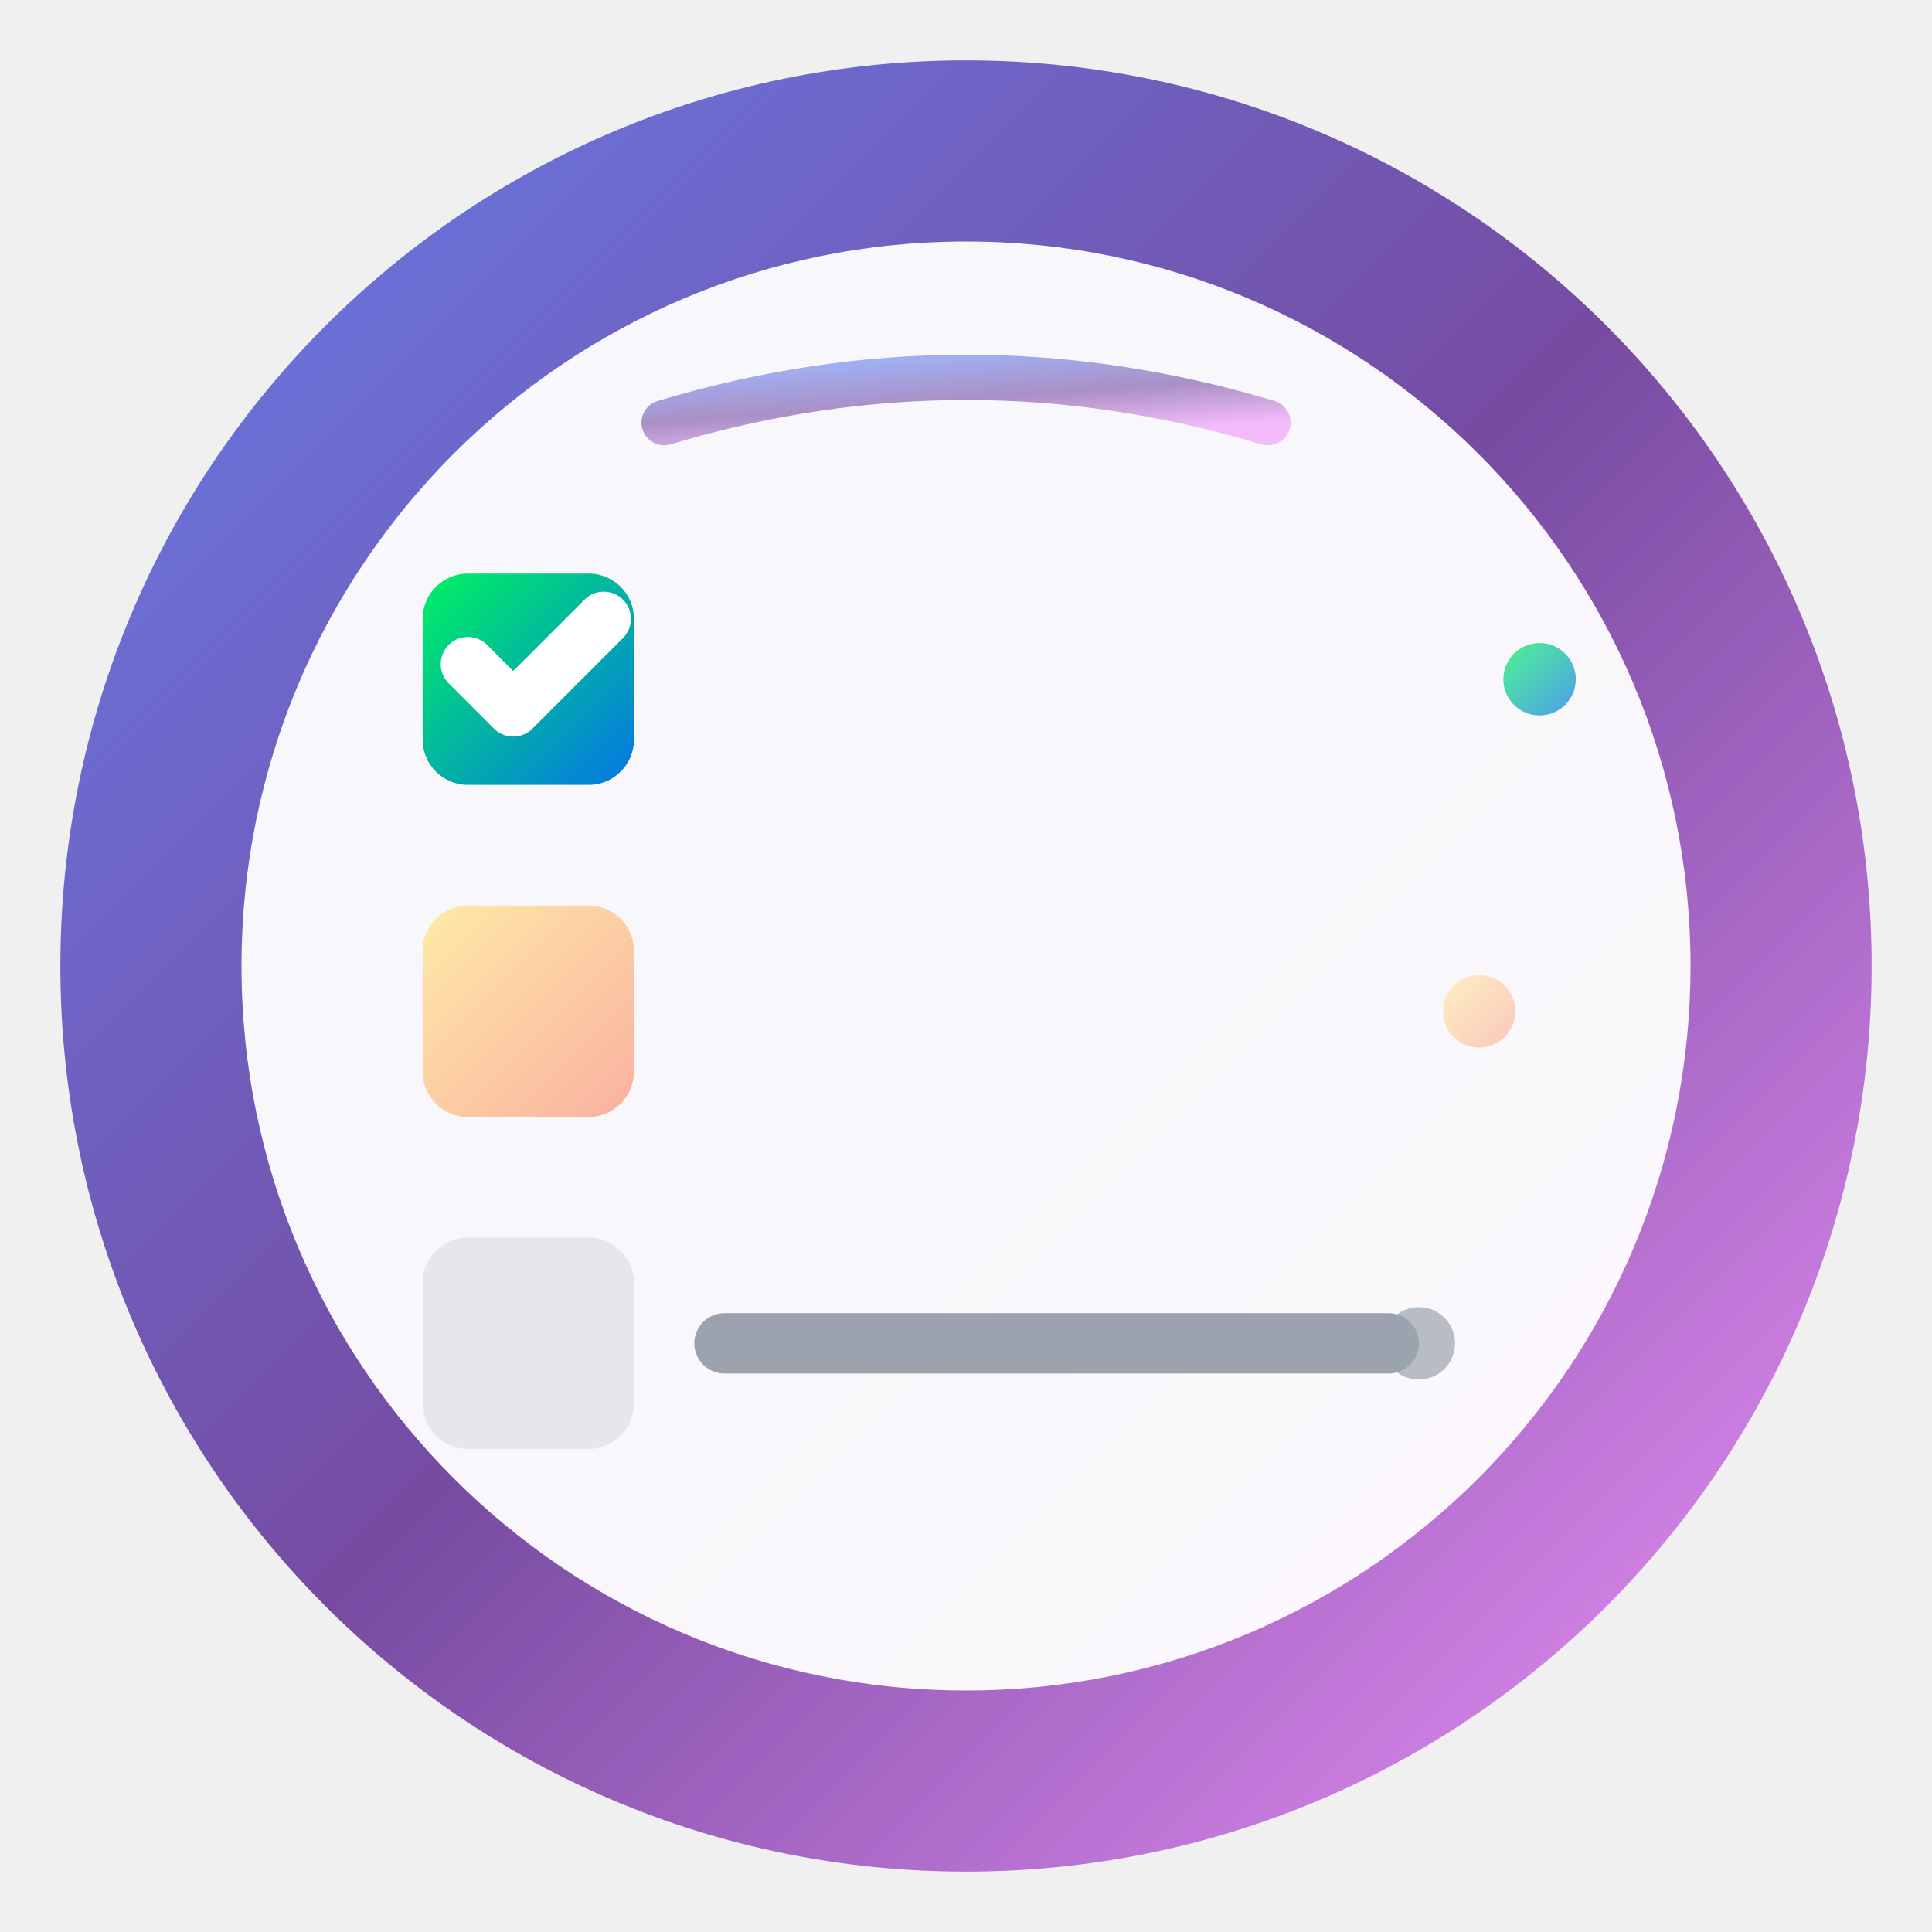
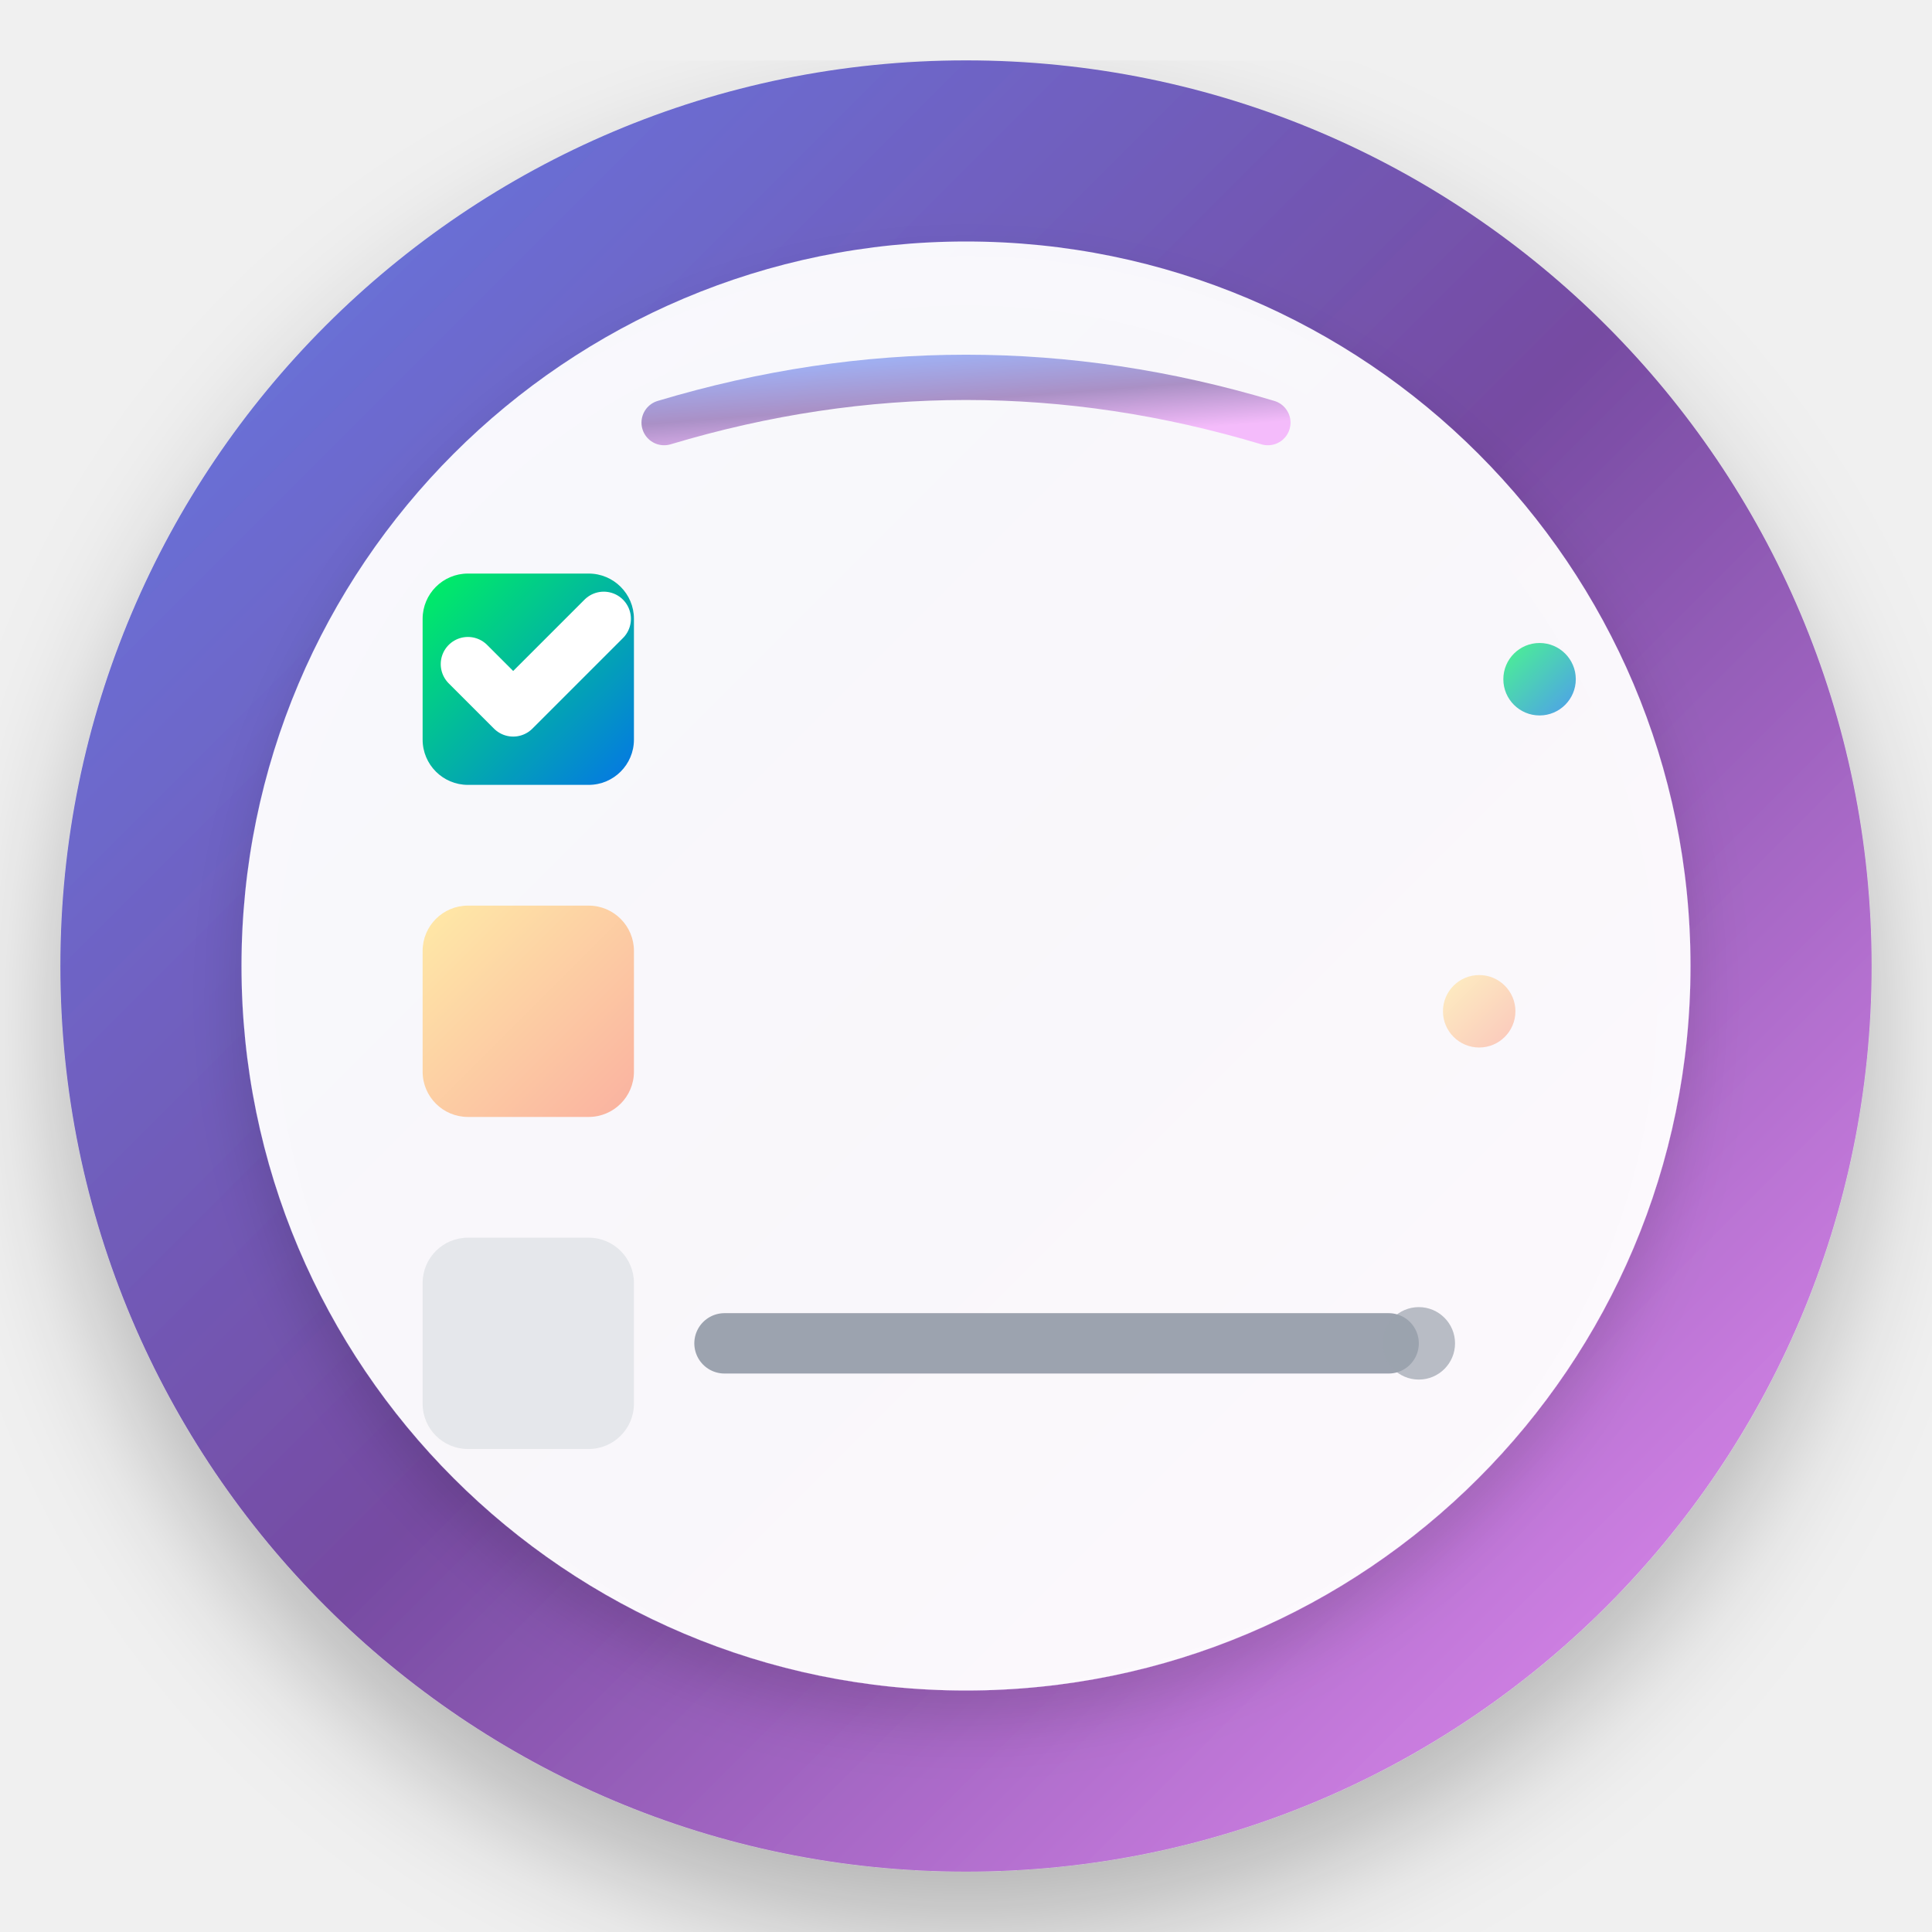
<svg xmlns="http://www.w3.org/2000/svg" viewBox="0 0 64 64" width="76" height="76">
  <defs>
    <linearGradient id="ios76_bgGradient" x1="0%" y1="0%" x2="100%" y2="100%">
      <stop offset="0%" style="stop-color:#667eea;stop-opacity:1" />
      <stop offset="50%" style="stop-color:#764ba2;stop-opacity:1" />
      <stop offset="100%" style="stop-color:#f093fb;stop-opacity:1" />
    </linearGradient>
    <linearGradient id="ios76_checkGradient" x1="0%" y1="0%" x2="100%" y2="100%">
      <stop offset="0%" style="stop-color:#00f260;stop-opacity:1" />
      <stop offset="100%" style="stop-color:#0575e6;stop-opacity:1" />
    </linearGradient>
    <linearGradient id="ios76_pendingGradient" x1="0%" y1="0%" x2="100%" y2="100%">
      <stop offset="0%" style="stop-color:#ffeaa7;stop-opacity:1" />
      <stop offset="100%" style="stop-color:#fab1a0;stop-opacity:1" />
    </linearGradient>
    <filter id="ios76_shadow" x="-50%" y="-50%" width="200%" height="200%">
      <feDropShadow dx="0" dy="2" stdDeviation="2" flood-opacity="0.25" />
    </filter>
    <filter id="ios76_innerShadow" x="-50%" y="-50%" width="200%" height="200%">
      <feDropShadow dx="0" dy="1" stdDeviation="1" flood-opacity="0.15" />
    </filter>
  </defs>
-   <circle cx="32" cy="32" r="30" fill="url(#ios76_bgGradient)" filter="url(#ios76_ios76_shadow)" />
-   <circle cx="32" cy="32" r="24" fill="white" fill-opacity="0.95" filter="url(#ios76_ios76_innerShadow)" />
+   <circle cx="32" cy="32" r="30" fill="url(#ios76_bgGradient)" filter="url(#ios76_shadow)" />
+   <circle cx="32" cy="32" r="24" fill="white" fill-opacity="0.95" filter="url(#ios76_innerShadow)" />
  <rect x="14" y="19" width="7" height="7" rx="1.5" fill="url(#ios76_checkGradient)" />
  <path d="M15.5 22 L17 23.5 L20 20.5" fill="none" stroke="white" stroke-width="1.8" stroke-linecap="round" stroke-linejoin="round" />
  <rect x="14" y="30" width="7" height="7" rx="1.5" fill="url(#ios76_pendingGradient)" />
  <rect x="14" y="41" width="7" height="7" rx="1.5" fill="#e5e7eb" />
  <line x1="24" y1="22.5" x2="50" y2="22.5" stroke="url(#ios76_checkGradient)" stroke-width="2" stroke-linecap="round" />
  <line x1="24" y1="33.5" x2="48" y2="33.5" stroke="url(#ios76_pendingGradient)" stroke-width="2" stroke-linecap="round" />
  <line x1="24" y1="44.5" x2="46" y2="44.5" stroke="#9ca3af" stroke-width="2" stroke-linecap="round" />
  <circle cx="51" cy="22.5" r="1.2" fill="url(#ios76_checkGradient)" fill-opacity="0.7" />
  <circle cx="49" cy="33.5" r="1.2" fill="url(#ios76_pendingGradient)" fill-opacity="0.7" />
  <circle cx="47" cy="44.5" r="1.2" fill="#9ca3af" fill-opacity="0.7" />
  <path d="M22 14 Q32 11 42 14" fill="none" stroke="url(#ios76_bgGradient)" stroke-width="1.5" stroke-linecap="round" opacity="0.6" />
</svg>
